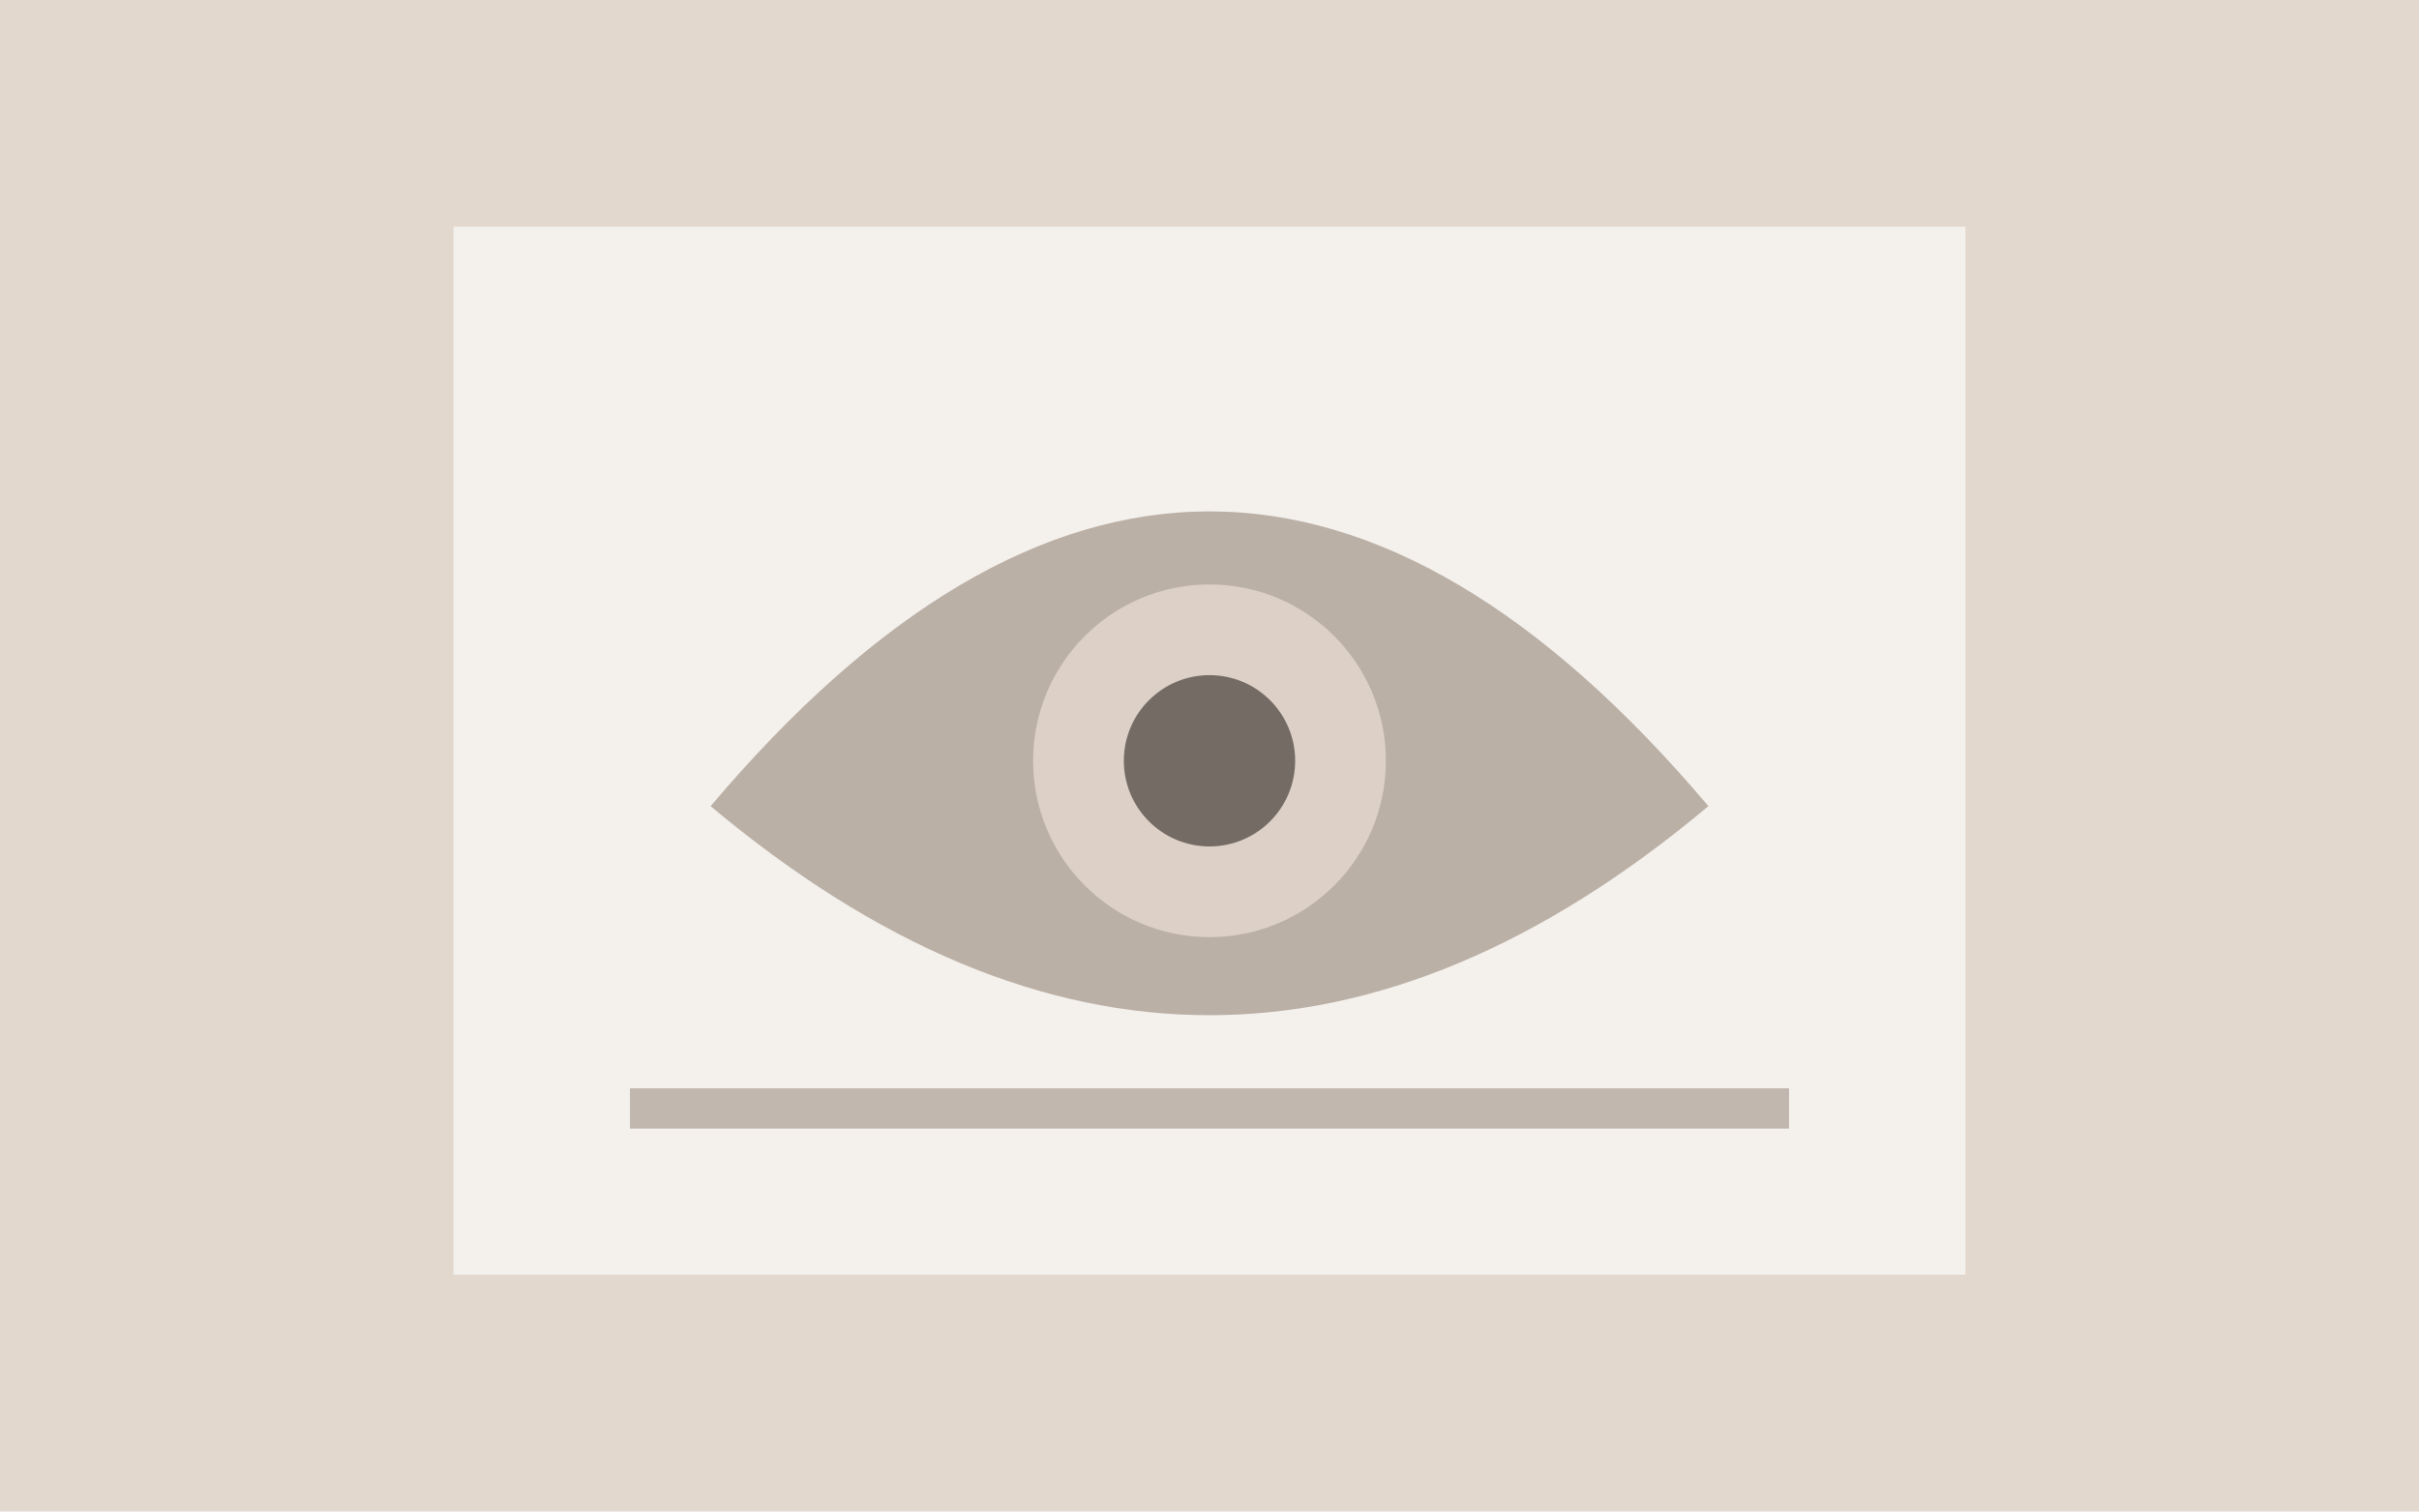
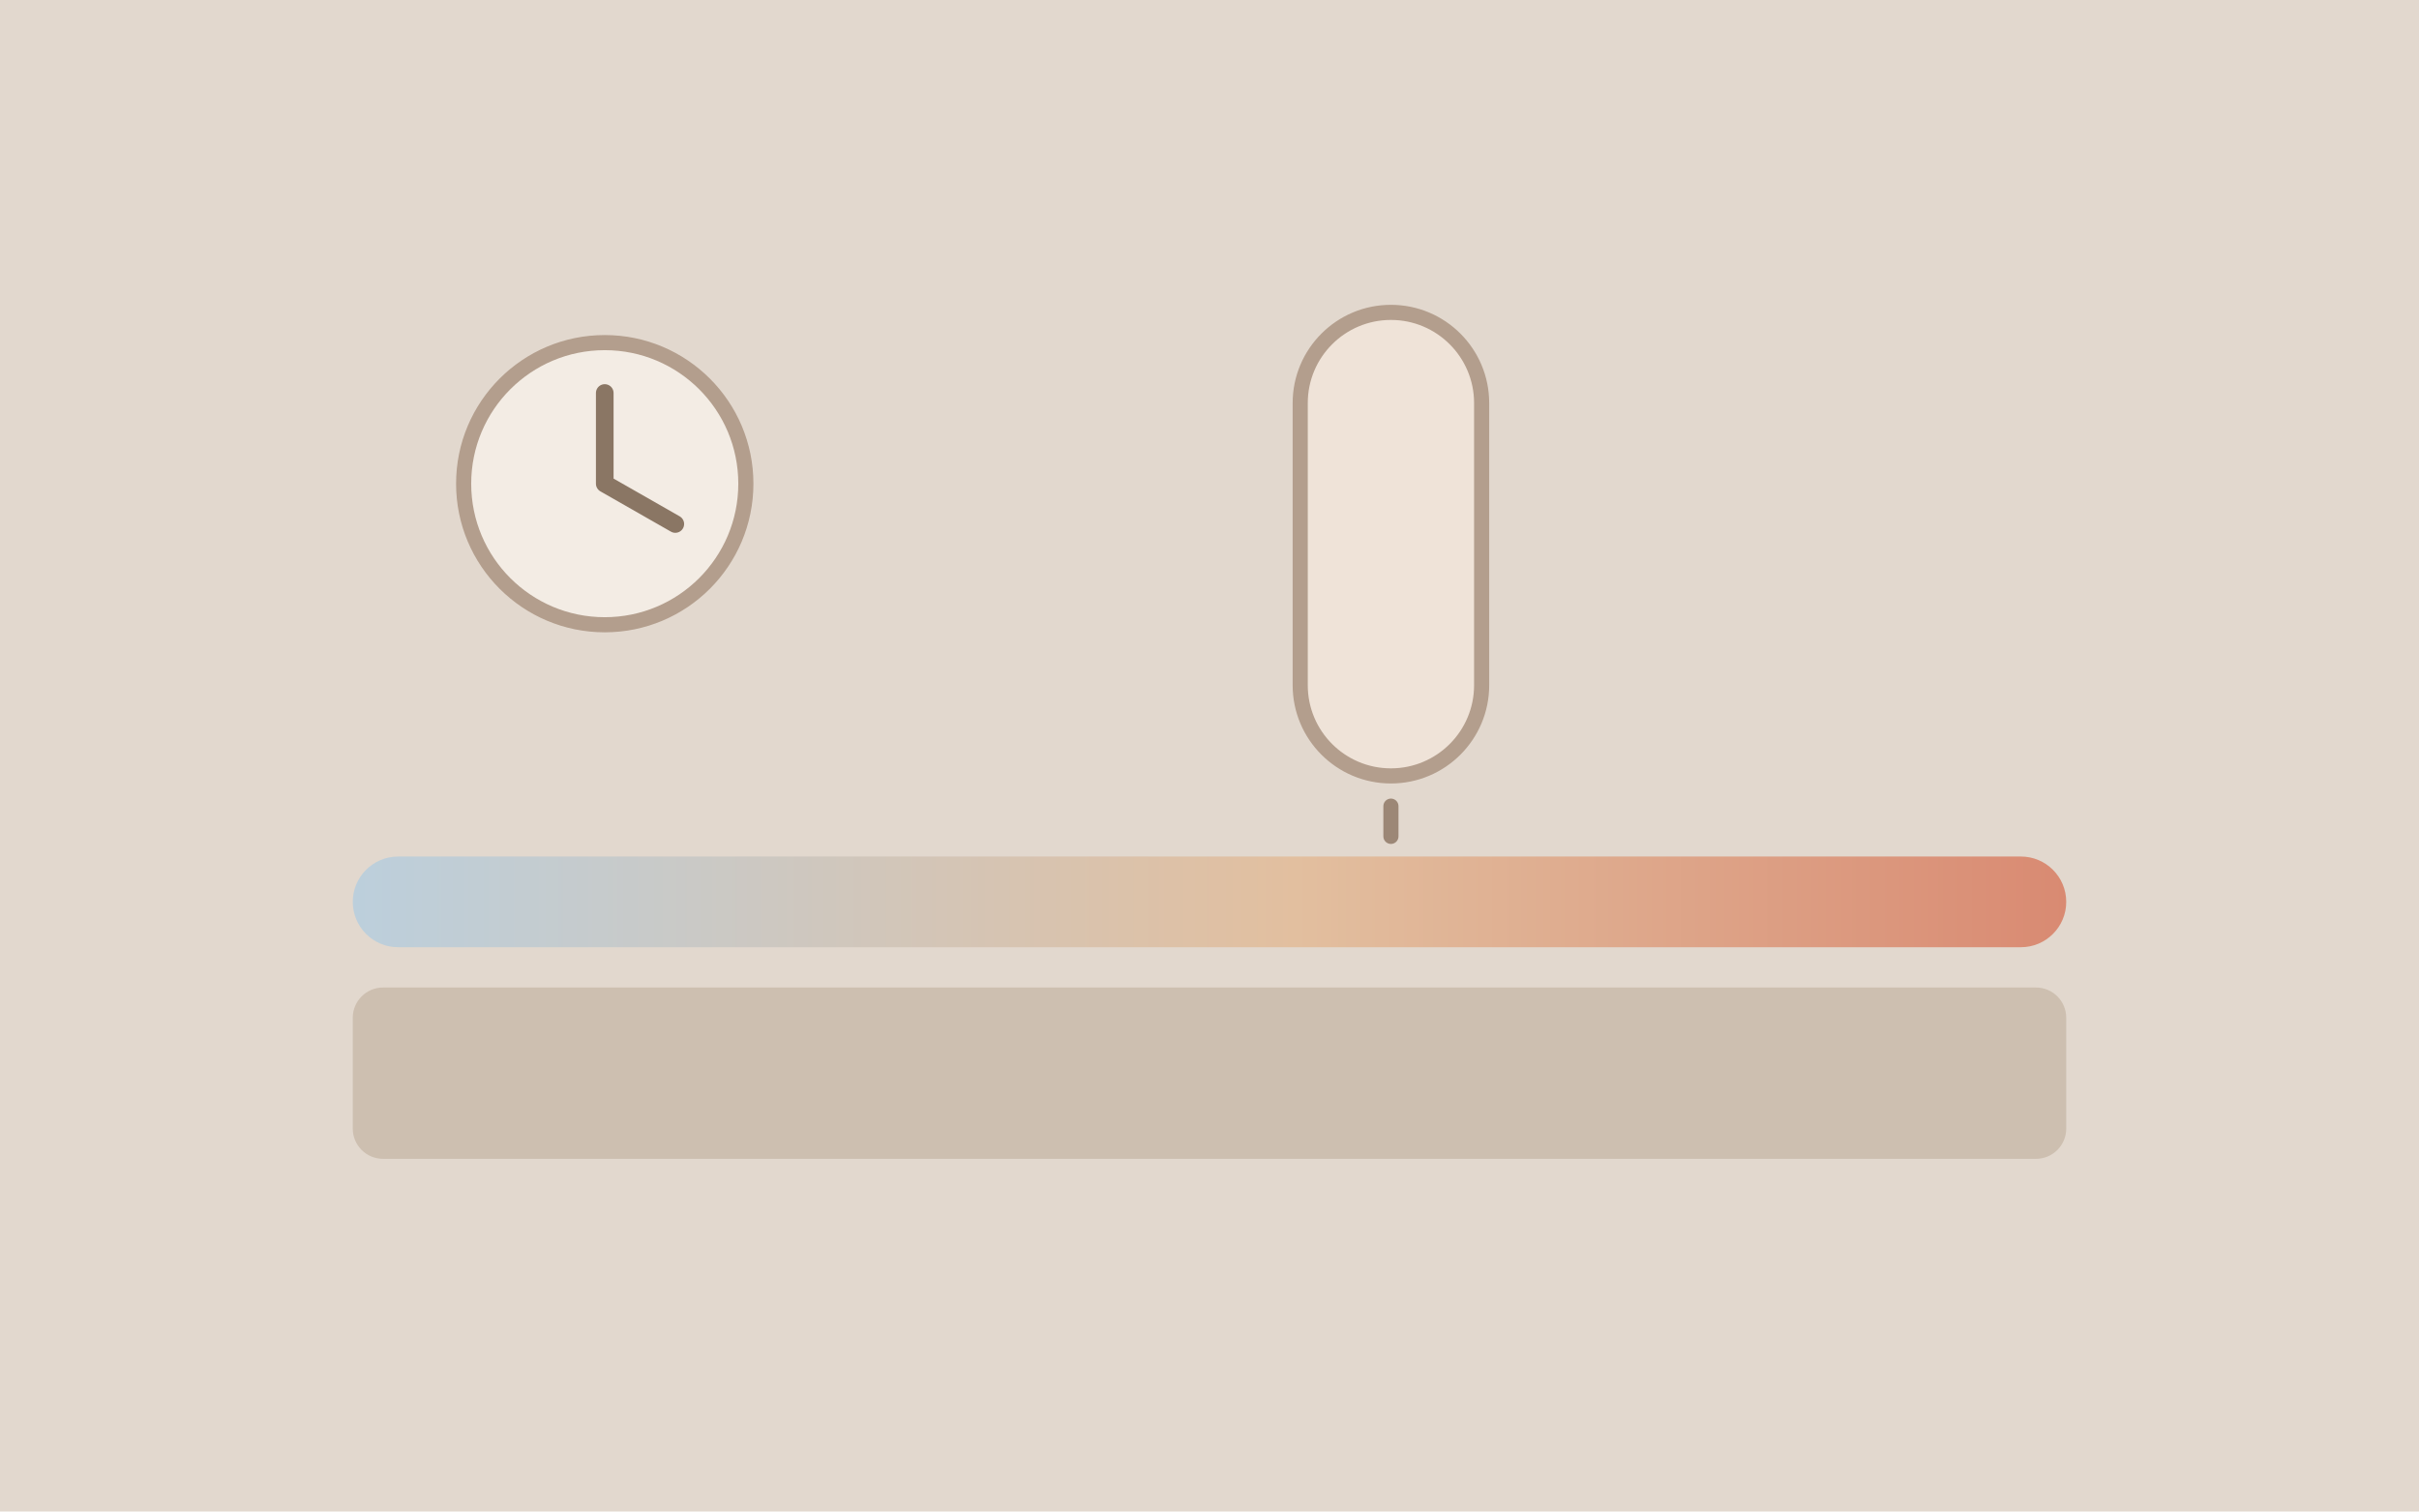
- <svg xmlns="http://www.w3.org/2000/svg" viewBox="0 0 480 300">
+ <svg xmlns="http://www.w3.org/2000/svg" viewBox="0 0 480 300" fill="none" stroke-linecap="round" stroke-linejoin="round">
  <rect width="480" height="300" fill="#e2d8ce" />
-   <rect x="90" y="45" width="300" height="208" fill="#f4f1ed" />
-   <path d="M141 160q99-117 198 0-99 83-198 0Z" fill="#bbb0a6" />
-   <ellipse cx="240" cy="151" ry="35" fill="#ddd1c7" />
-   <circle cx="240" cy="151" r="17" fill="#756b65" />
-   <path d="M125 220h230" stroke="#c1b7af" stroke-width="8" />
+   <defs>
+     <linearGradient id="g" x1="0" x2="1">
+       <stop offset="0" stop-color="#bccfdc" />
+       <stop offset=".55" stop-color="#e2bf9f" />
+       <stop offset="1" stop-color="#d98a72" />
+     </linearGradient>
+   </defs>
+   <rect x="70" y="170" width="340" height="18" rx="9" fill="url(#g)" />
+   <rect x="70" y="196" width="340" height="34" rx="6" fill="#cdbfb0" />
+   <rect x="258" y="62" width="36" height="92" rx="18" fill="#efe3d8" stroke="#b39e8d" stroke-width="3" />
+   <path d="M276 160v6" stroke="#9c8776" stroke-width="3" />
+   <circle cx="120" cy="96" r="28" fill="#f3ece4" stroke="#b39e8d" stroke-width="3" />
+   <path d="M120 96V78M120 96l14 8" stroke="#8a7664" stroke-width="3.5" />
</svg>
